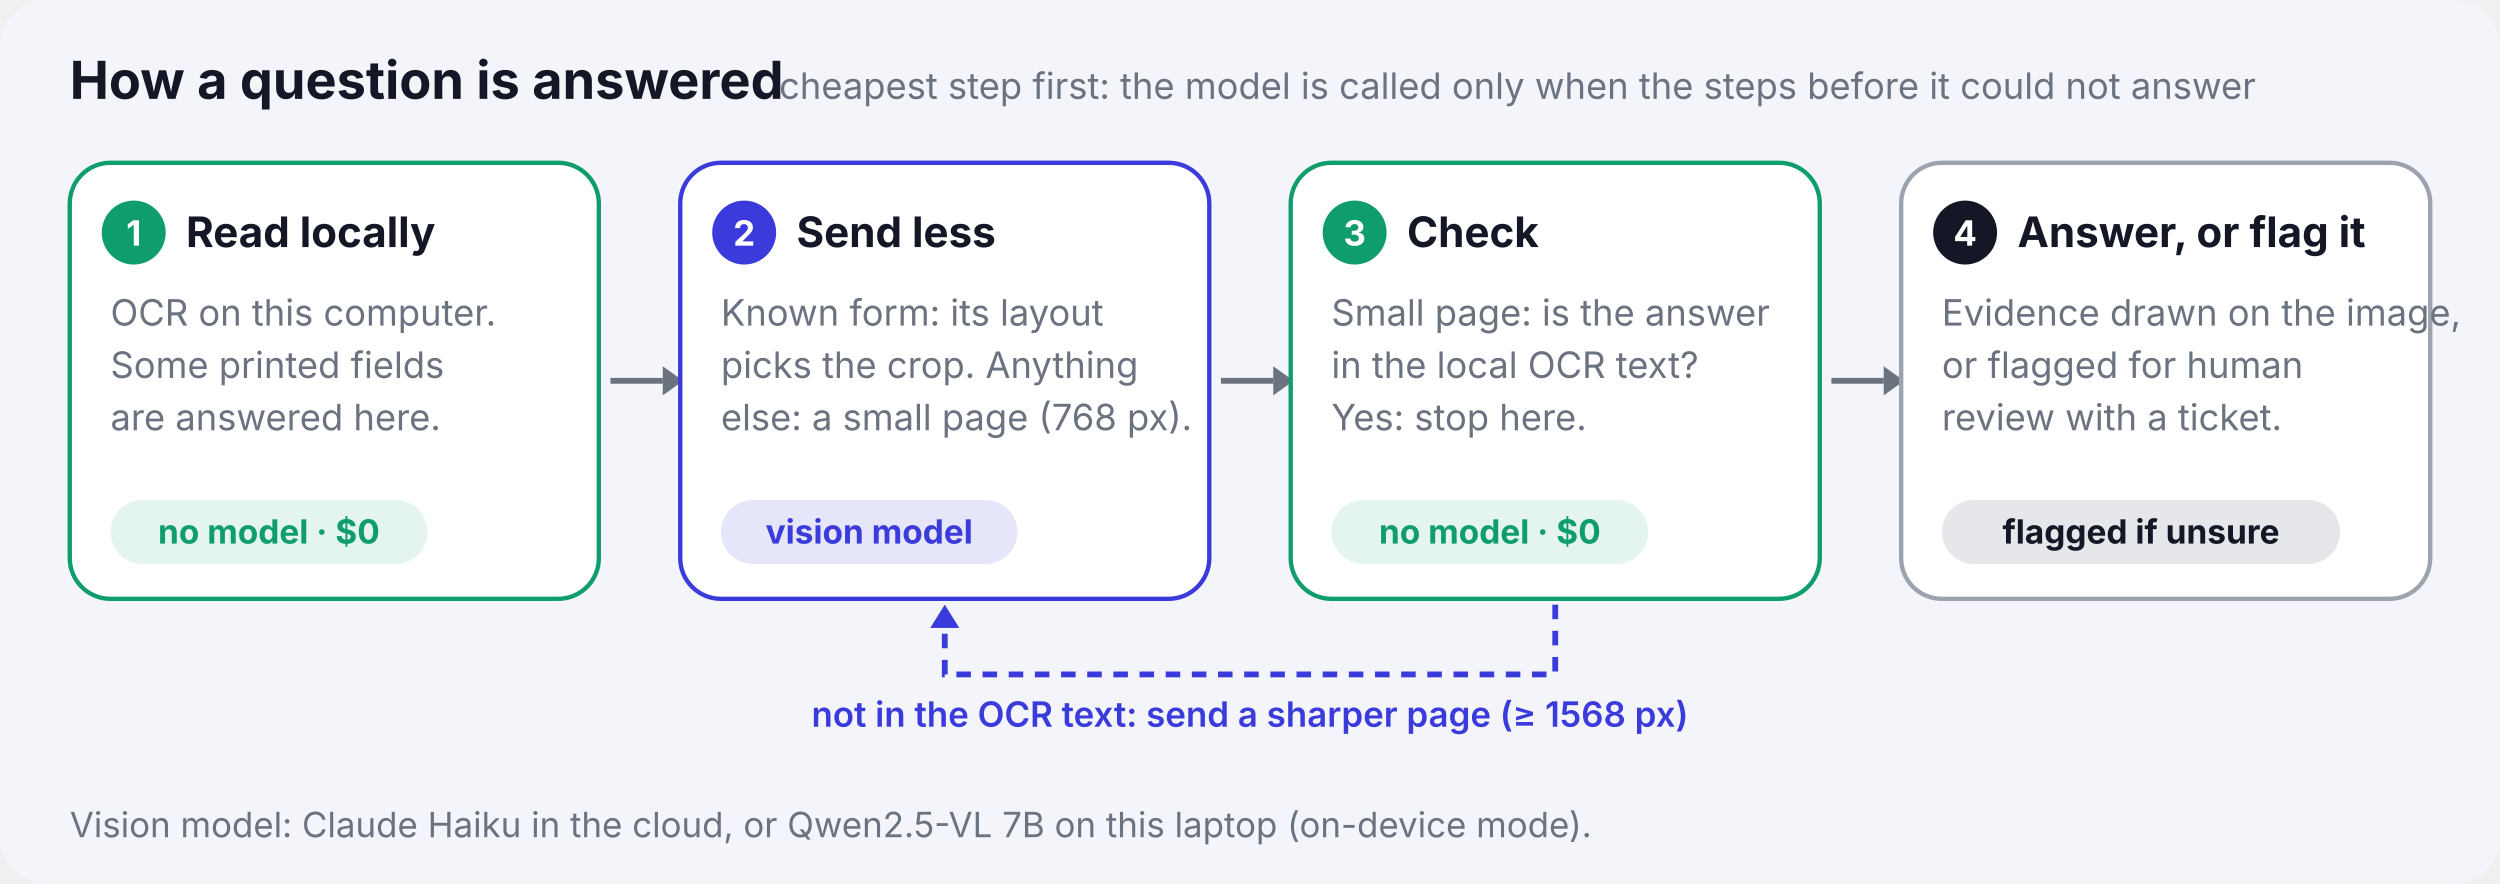
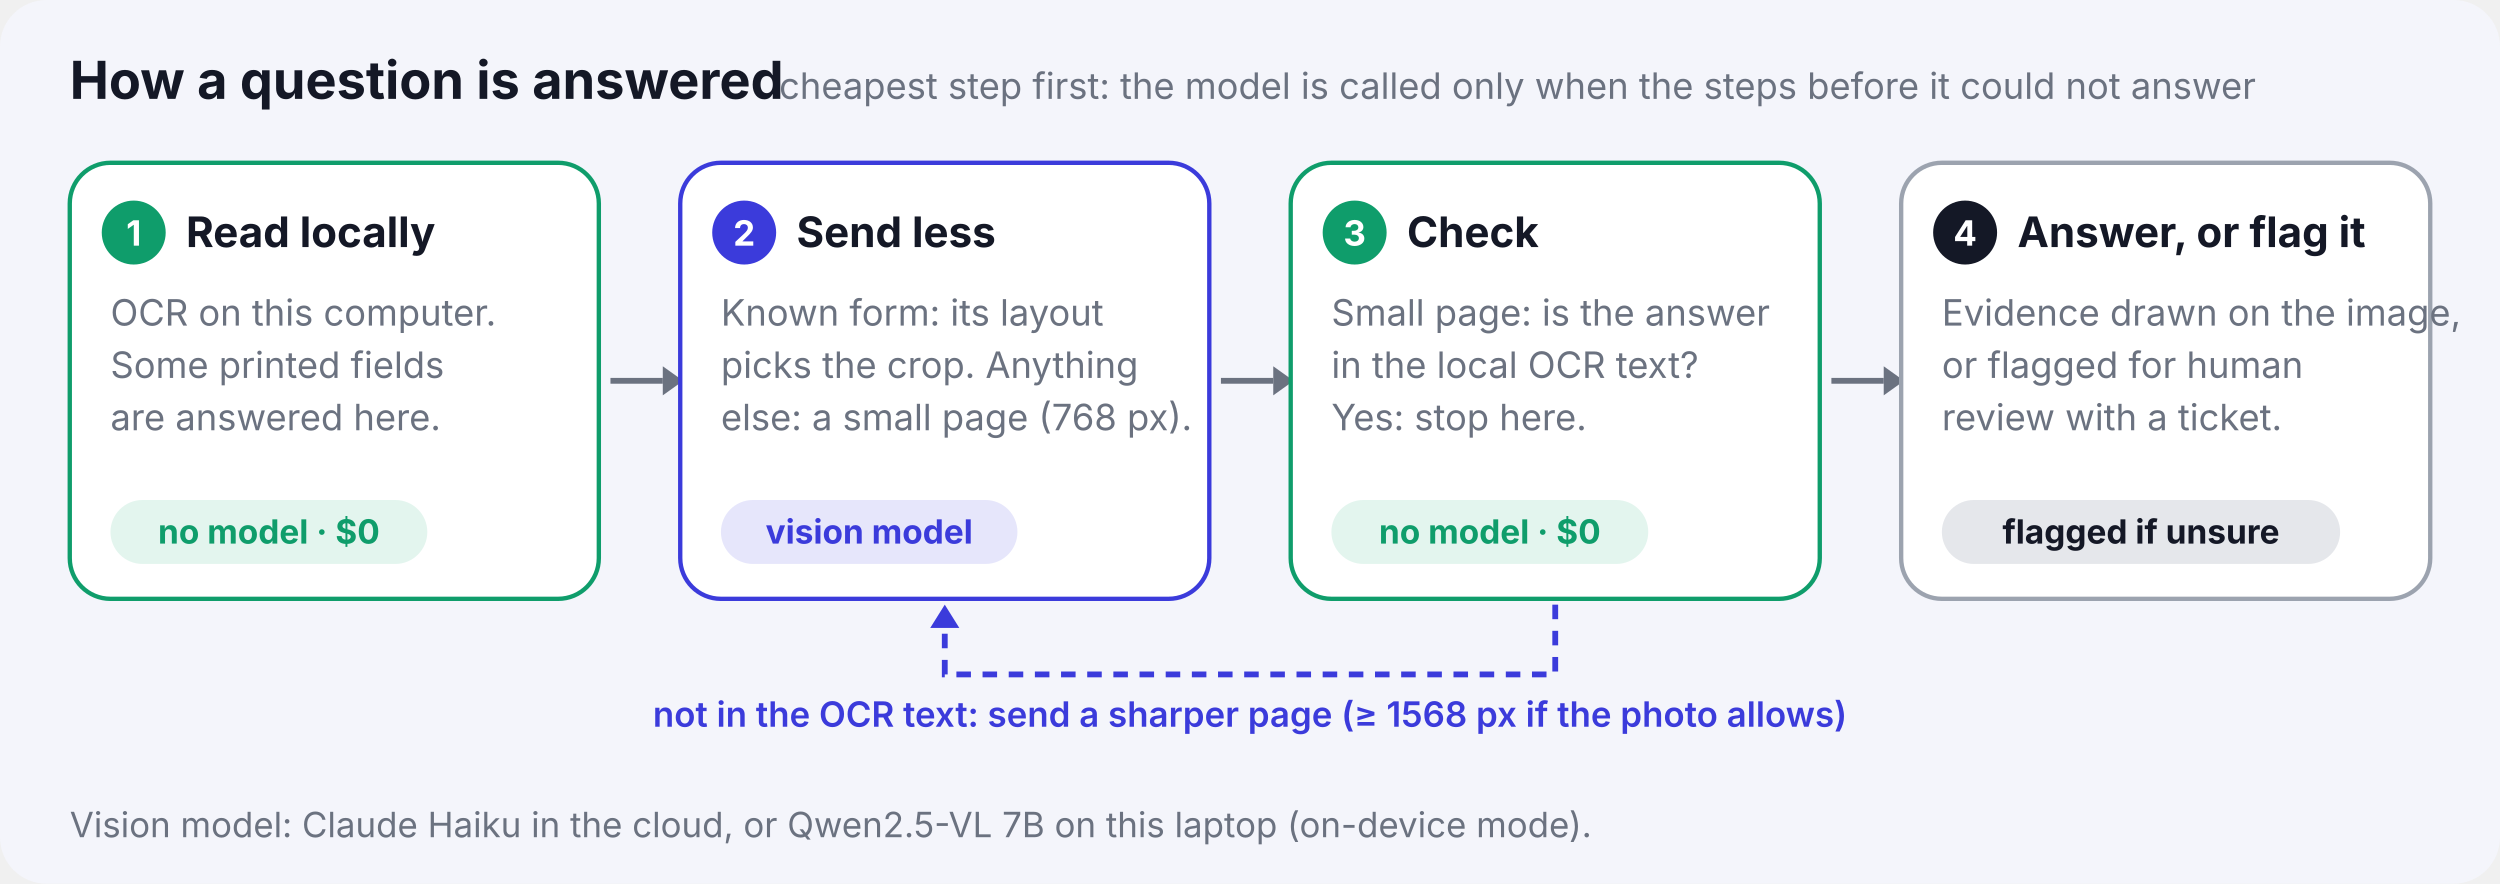
<svg xmlns="http://www.w3.org/2000/svg" width="860" height="304" viewBox="0 0 860 304" font-family="Inter, -apple-system, 'Segoe UI', Helvetica, Arial, sans-serif">
  <rect width="860" height="304" rx="16" fill="#f4f5fb" />
  <text x="24" y="34" font-size="18" font-weight="700" fill="#141826" text-anchor="start">How a question is answered</text>
  <text x="268" y="34" font-size="12.5" font-weight="400" fill="#6b7280" text-anchor="start">cheapest step first: the model is called only when the steps before it could not answer</text>
  <rect x="24" y="56" width="182" height="150" rx="14" fill="#ffffff" stroke="#0f9d6b" stroke-width="1.5" />
  <circle cx="46" cy="80" r="11" fill="#0f9d6b" />
  <text x="46" y="84.5" font-size="12" font-weight="700" fill="#ffffff" text-anchor="middle">1</text>
  <text x="64" y="85" font-size="14.5" font-weight="700" fill="#141826" text-anchor="start">Read locally</text>
  <text x="38" y="112" font-size="12.5" font-weight="400" fill="#6b7280" text-anchor="start">OCR on this computer.</text>
  <text x="38" y="130" font-size="12.5" font-weight="400" fill="#6b7280" text-anchor="start">Some printed fields</text>
  <text x="38" y="148" font-size="12.5" font-weight="400" fill="#6b7280" text-anchor="start">are answered here.</text>
  <rect x="38" y="172" width="109.0" height="22" rx="11" fill="#e3f5ee" />
  <text x="92.5" y="187" font-size="11.5" font-weight="700" fill="#0f9d6b" text-anchor="middle">no model · $0</text>
  <line x1="210" y1="131.0" x2="228" y2="131.0" stroke="#6b7280" stroke-width="2" />
  <path d="M228,126.0 l7,5 l-7,5 z" fill="#6b7280" />
  <rect x="234" y="56" width="182" height="150" rx="14" fill="#ffffff" stroke="#3b3bdb" stroke-width="1.5" />
  <circle cx="256" cy="80" r="11" fill="#3b3bdb" />
  <text x="256" y="84.5" font-size="12" font-weight="700" fill="#ffffff" text-anchor="middle">2</text>
  <text x="274" y="85" font-size="14.5" font-weight="700" fill="#141826" text-anchor="start">Send less</text>
  <text x="248" y="112" font-size="12.5" font-weight="400" fill="#6b7280" text-anchor="start">Known form: its layout</text>
  <text x="248" y="130" font-size="12.5" font-weight="400" fill="#6b7280" text-anchor="start">picks the crop. Anything</text>
  <text x="248" y="148" font-size="12.5" font-weight="400" fill="#6b7280" text-anchor="start">else: a small page (768 px).</text>
  <rect x="248" y="172" width="102.0" height="22" rx="11" fill="#e6e6fb" />
  <text x="299.0" y="187" font-size="11.5" font-weight="700" fill="#3b3bdb" text-anchor="middle">vision model</text>
  <line x1="420" y1="131.0" x2="438" y2="131.0" stroke="#6b7280" stroke-width="2" />
  <path d="M438,126.0 l7,5 l-7,5 z" fill="#6b7280" />
  <rect x="444" y="56" width="182" height="150" rx="14" fill="#ffffff" stroke="#0f9d6b" stroke-width="1.5" />
  <circle cx="466" cy="80" r="11" fill="#0f9d6b" />
  <text x="466" y="84.5" font-size="12" font-weight="700" fill="#ffffff" text-anchor="middle">3</text>
  <text x="484" y="85" font-size="14.5" font-weight="700" fill="#141826" text-anchor="start">Check</text>
  <text x="458" y="112" font-size="12.5" font-weight="400" fill="#6b7280" text-anchor="start">Small page: is the answer</text>
  <text x="458" y="130" font-size="12.5" font-weight="400" fill="#6b7280" text-anchor="start">in the local OCR text?</text>
  <text x="458" y="148" font-size="12.5" font-weight="400" fill="#6b7280" text-anchor="start">Yes: stop here.</text>
  <rect x="458" y="172" width="109.0" height="22" rx="11" fill="#e3f5ee" />
  <text x="512.5" y="187" font-size="11.5" font-weight="700" fill="#0f9d6b" text-anchor="middle">no model · $0</text>
  <line x1="630" y1="131.0" x2="648" y2="131.0" stroke="#6b7280" stroke-width="2" />
  <path d="M648,126.0 l7,5 l-7,5 z" fill="#6b7280" />
  <rect x="654" y="56" width="182" height="150" rx="14" fill="#ffffff" stroke="#9ca3af" stroke-width="1.5" />
  <circle cx="676" cy="80" r="11" fill="#141826" />
  <text x="676" y="84.5" font-size="12" font-weight="700" fill="#ffffff" text-anchor="middle">4</text>
  <text x="694" y="85" font-size="14.5" font-weight="700" fill="#141826" text-anchor="start">Answer, or flag it</text>
  <text x="668" y="112" font-size="12.5" font-weight="400" fill="#6b7280" text-anchor="start">Evidence drawn on the image,</text>
  <text x="668" y="130" font-size="12.5" font-weight="400" fill="#6b7280" text-anchor="start">or flagged for human</text>
  <text x="668" y="148" font-size="12.5" font-weight="400" fill="#6b7280" text-anchor="start">review with a ticket.</text>
  <rect x="668" y="172" width="137.0" height="22" rx="11" fill="#e5e7eb" />
  <text x="736.5" y="187" font-size="11.5" font-weight="700" fill="#141826" text-anchor="middle">flagged if unsure</text>
  <path d="M535.0,208 v24 H325.0 v-18" fill="none" stroke="#3b3bdb" stroke-width="2" stroke-dasharray="5 4" />
  <path d="M320.0,216 l5,-8 l5,8 z" fill="#3b3bdb" />
-   <text x="430.0" y="250" font-size="12" font-weight="600" fill="#3b3bdb" text-anchor="middle">not in the OCR text: send a sharper page (≥ 1568 px)</text>
+   <text x="430.0" y="250" font-size="12" font-weight="600" fill="#3b3bdb" text-anchor="middle">not in the OCR text: send a sharper page (≥ 1568 px if the photo allows)</text>
  <text x="24" y="288" font-size="12" font-weight="400" fill="#6b7280" text-anchor="start">Vision model: Claude Haiku in the cloud, or Qwen2.5-VL 7B on this laptop (on-device mode).</text>
</svg>
